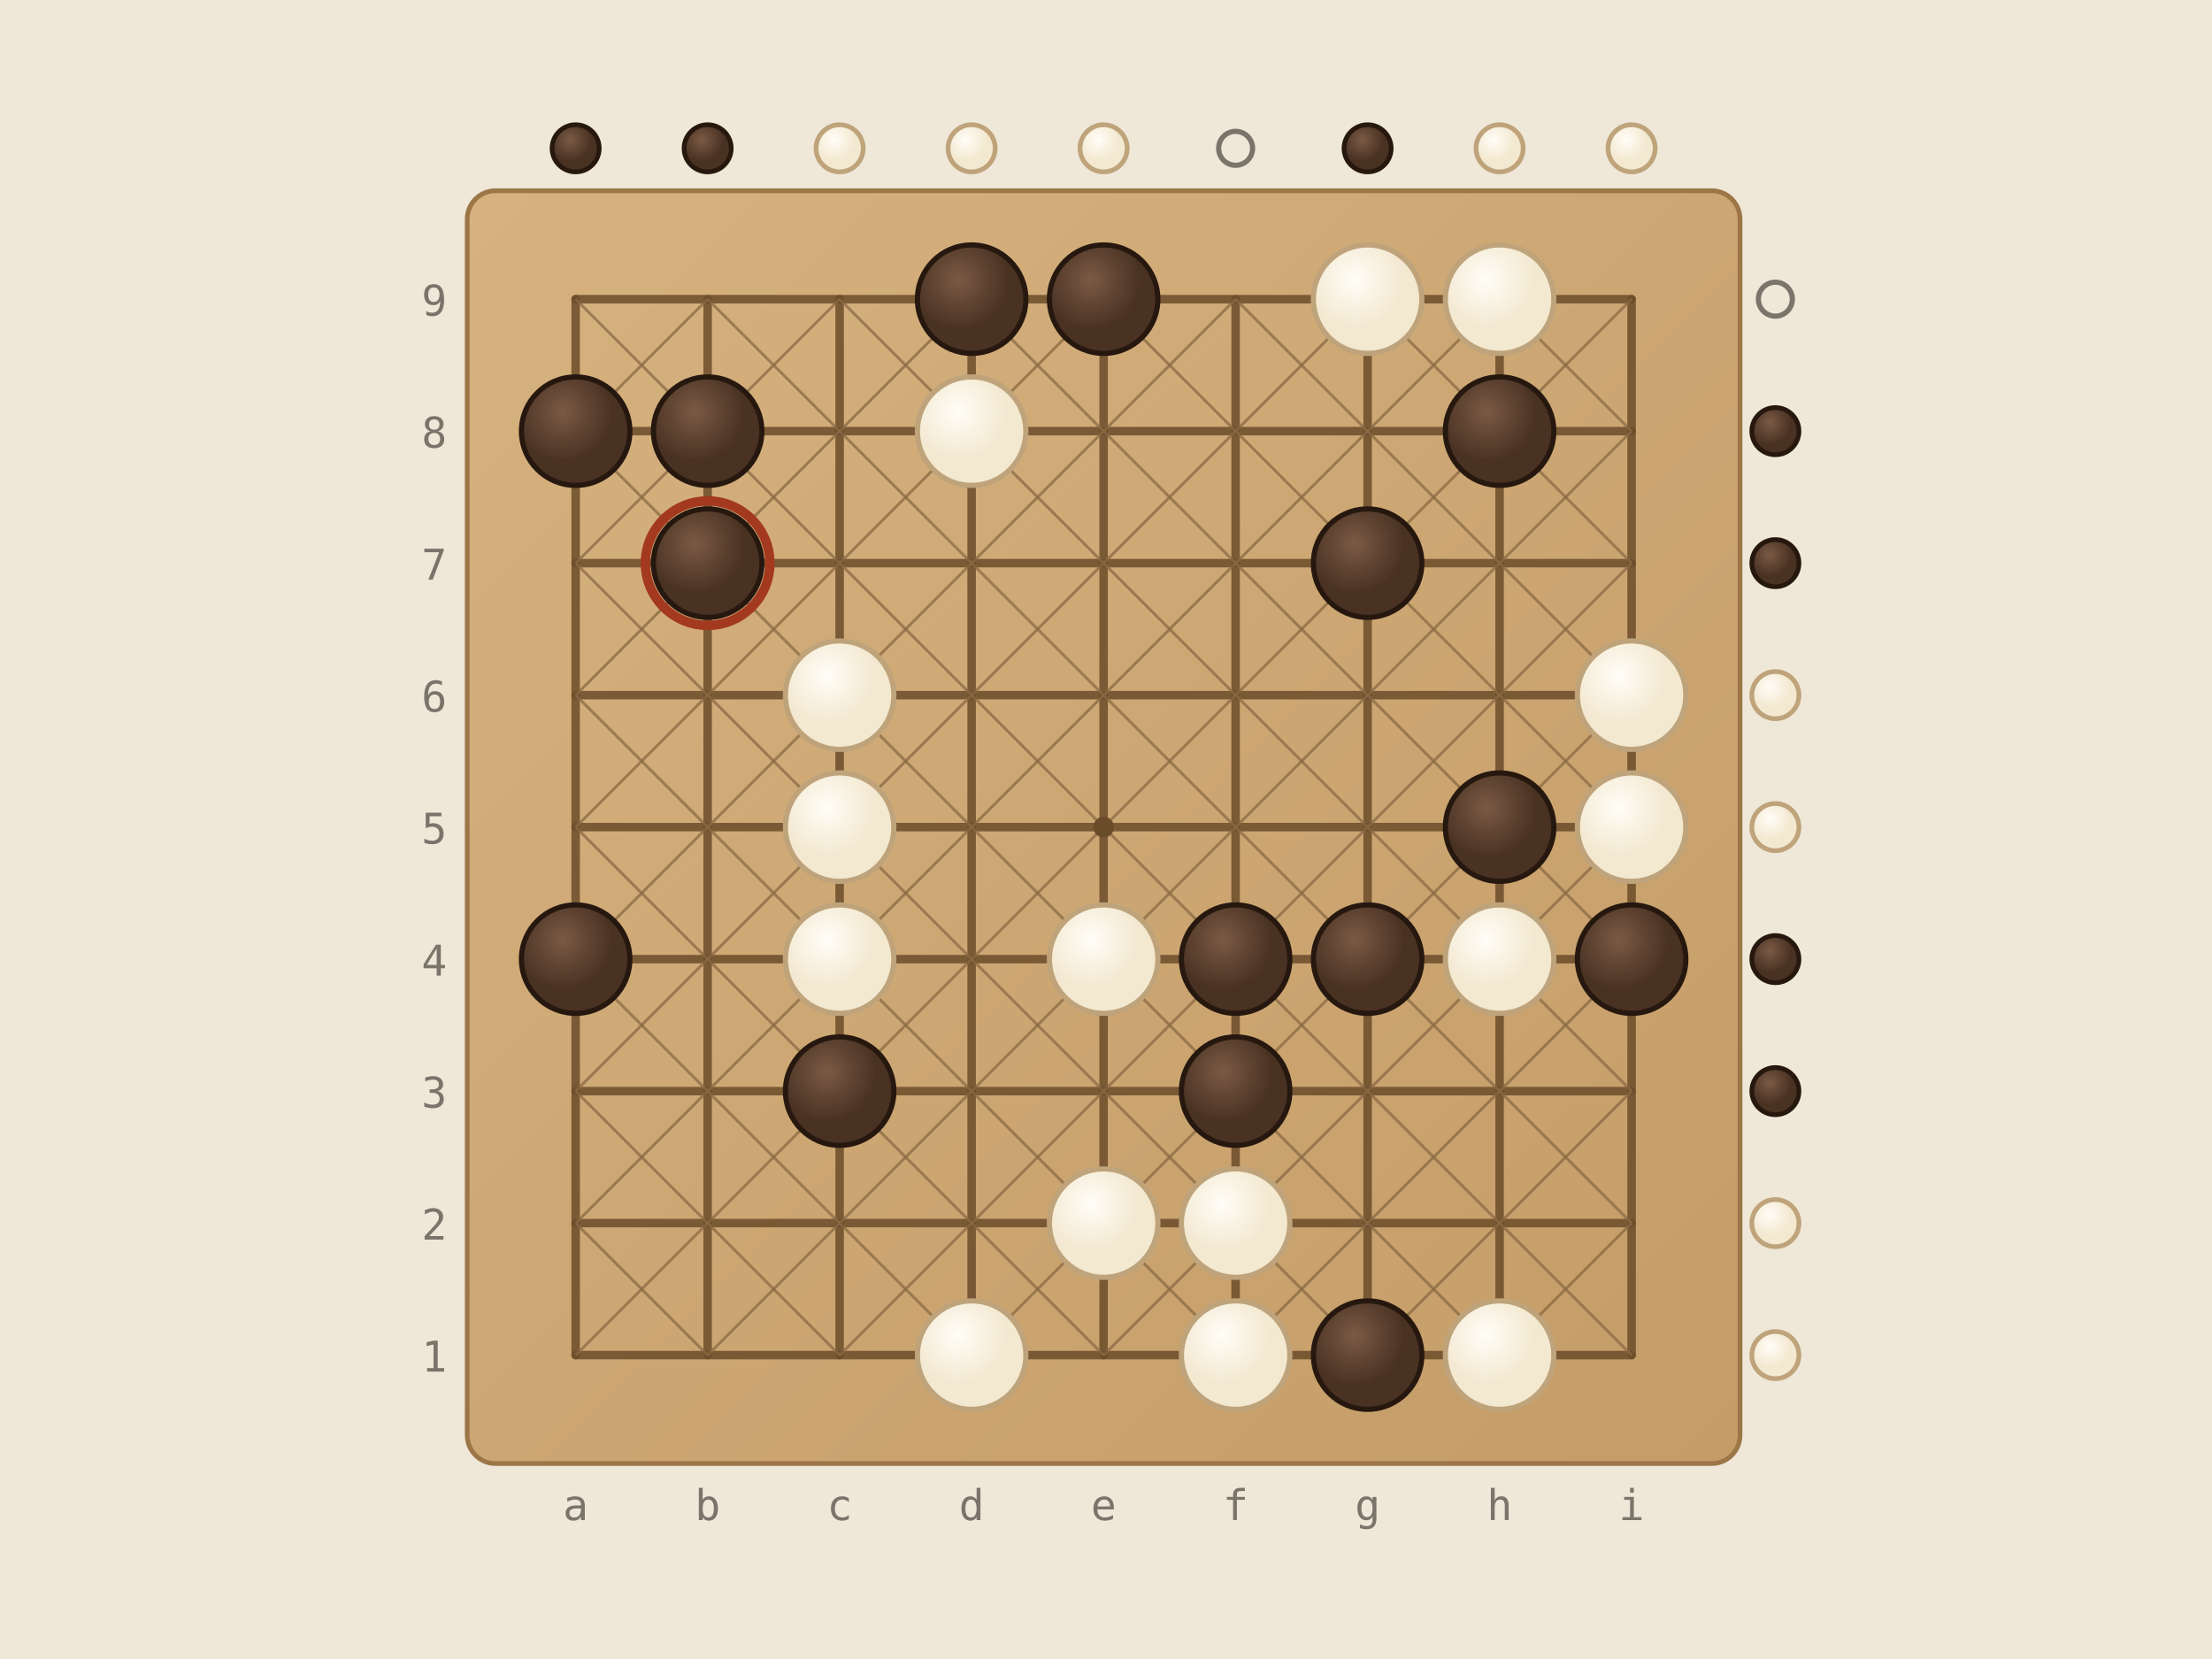
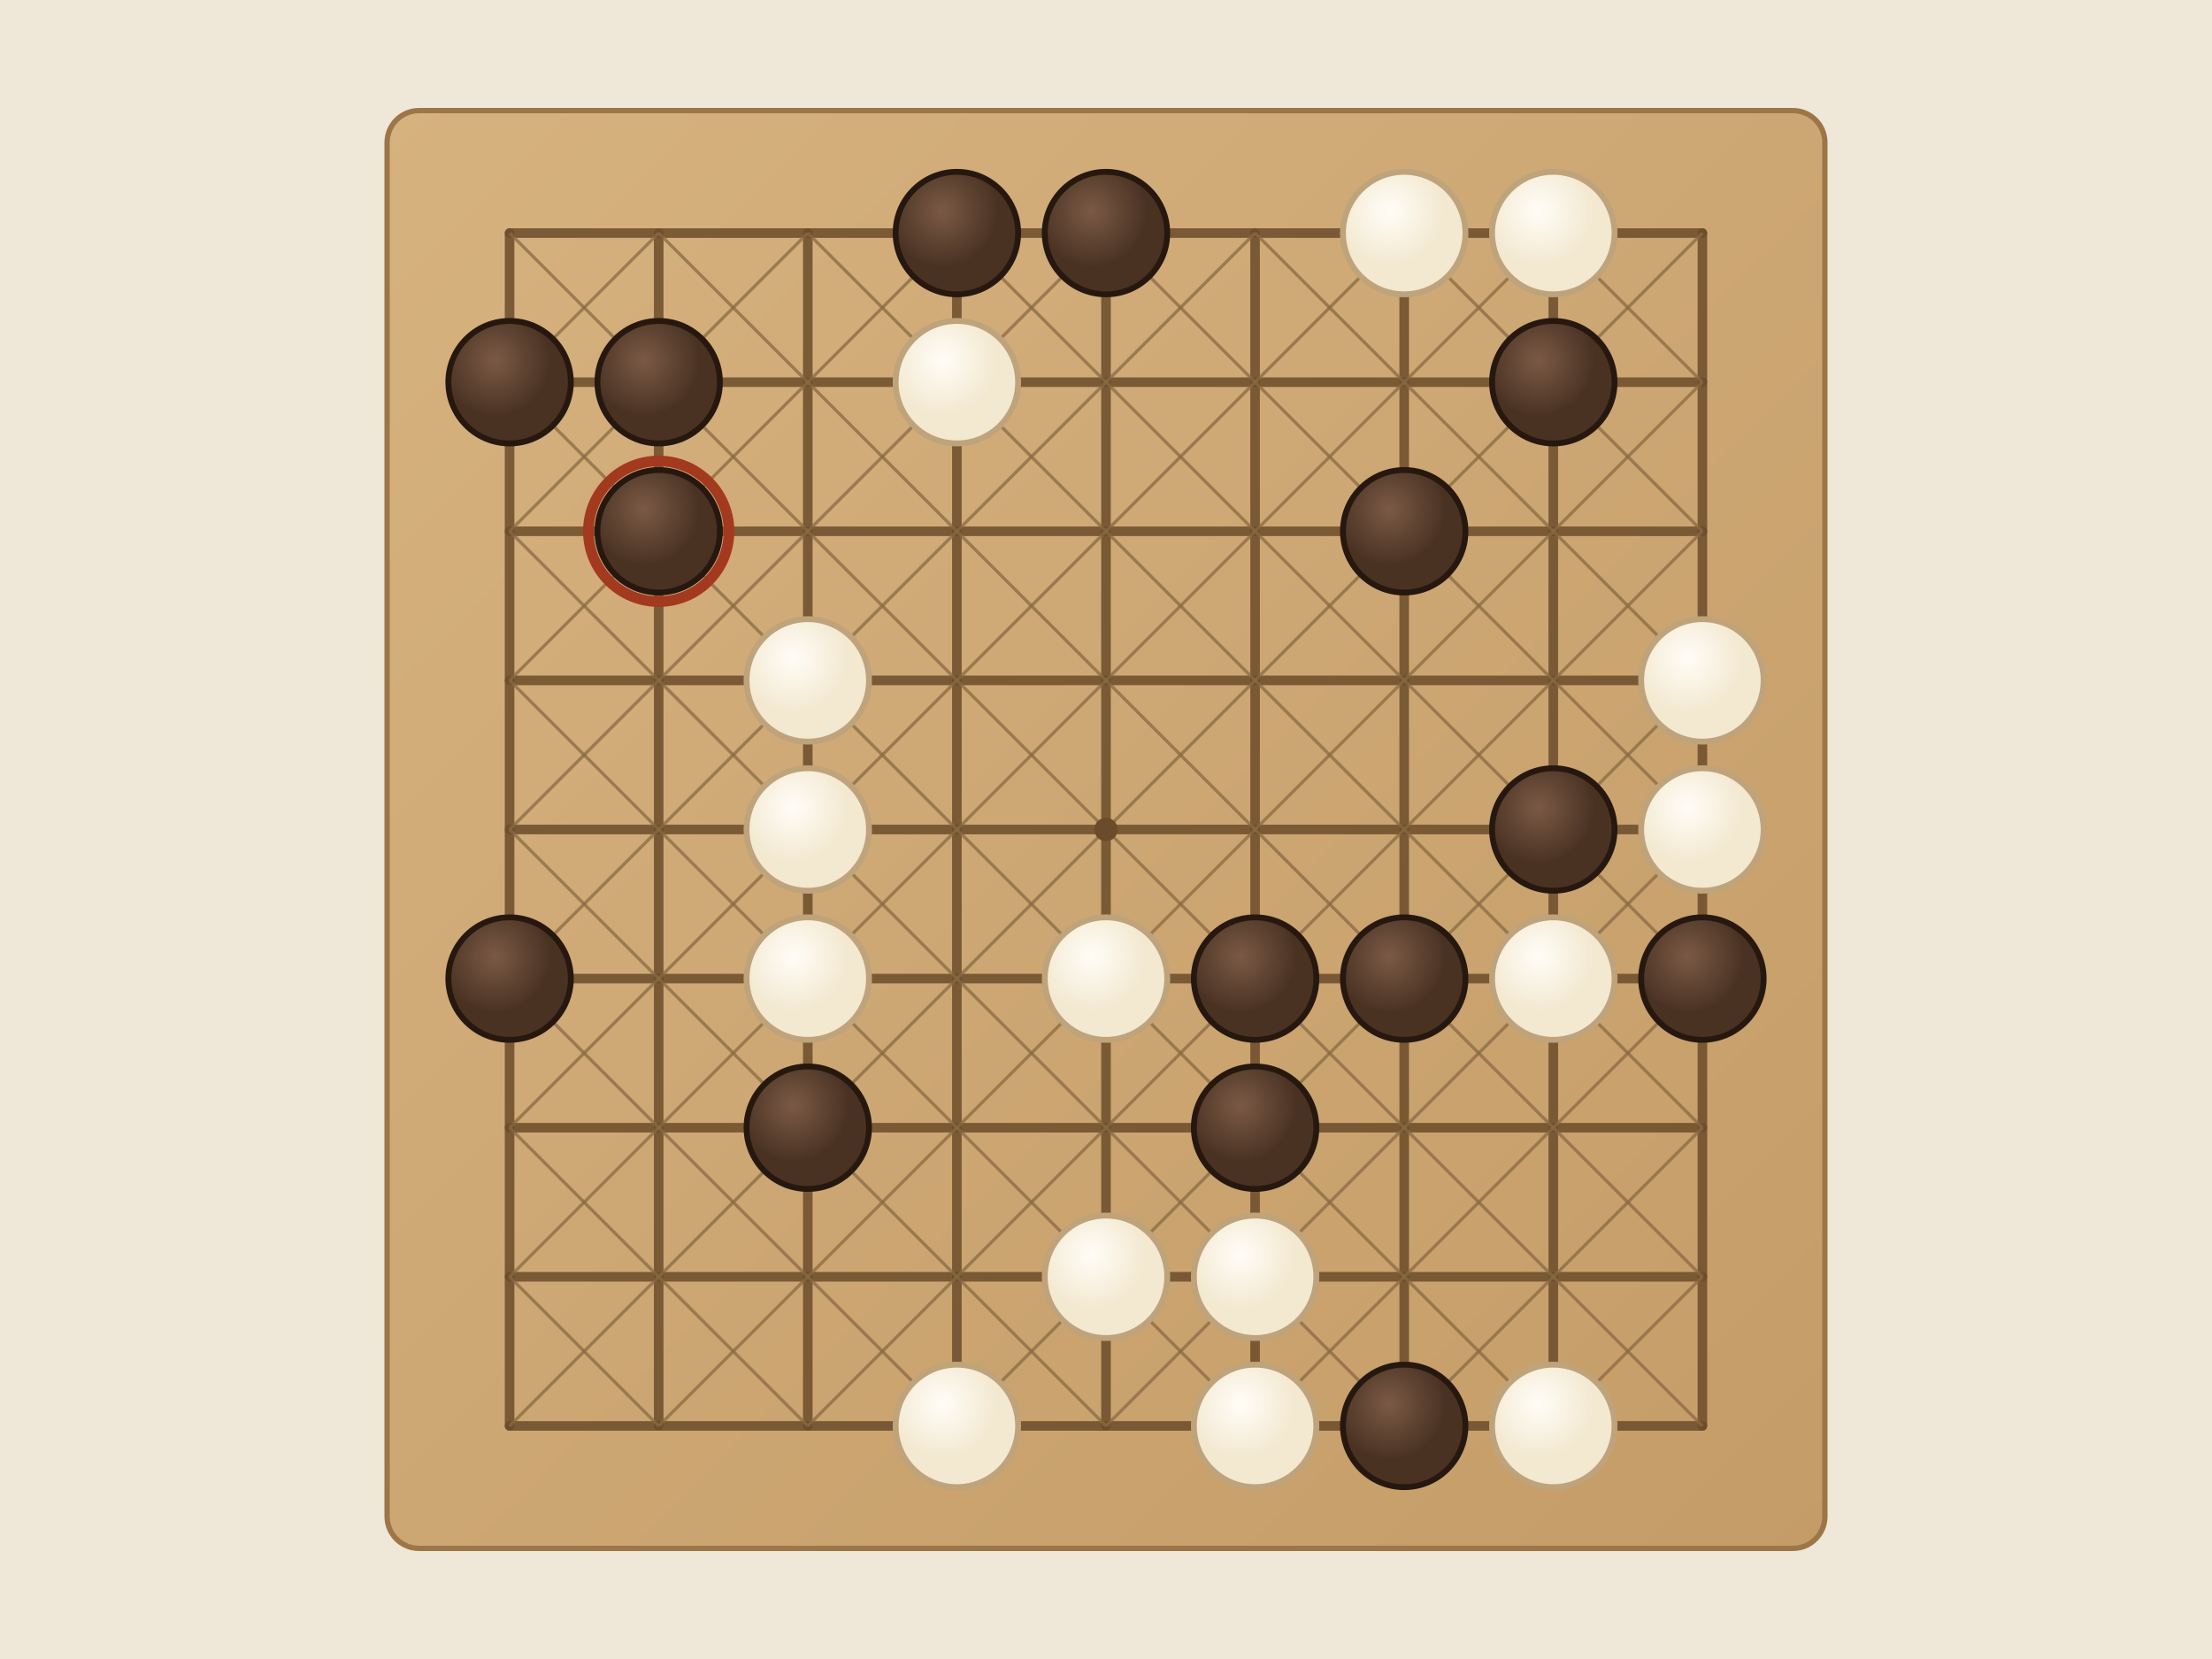
- <svg xmlns="http://www.w3.org/2000/svg" viewBox="0 0 800 600" role="img" aria-label="Toll board: a game in progress on a 9 by 9 wooden board, with light and dark stones and route markers along the edges">
-   <style>svg.board{display:block;width:100%;height:auto}
- .co{font:9px "DejaVu Sans Mono",monospace;fill:#7a746a;text-anchor:middle}
- .num{font:600 11px "Inter Display","Inter",sans-serif;text-anchor:middle}
- .lab{font:700 10px "Inter Display","Inter",sans-serif;text-anchor:middle}
- .tt{font:700 8.5px "Inter",sans-serif;text-anchor:middle;font-variant-numeric:tabular-nums}
- .badge{font:700 9px "DejaVu Sans",sans-serif;fill:#fff;text-anchor:middle} .co{font-family:monospace}</style>
+ <svg xmlns="http://www.w3.org/2000/svg" viewBox="0 0 800 600" role="img" aria-label="Toll board: a game in progress on a 9 by 9 wooden board, with light and dark stones">
  <rect width="800" height="600" fill="#efe7d8" />
-   <g transform="translate(141.7,40.0) scale(1.7049)">
+   <g transform="translate(140.0,40.0) scale(1.9259) translate(-16,-17)">
    <defs>
      <linearGradient id="wood" x1="0" y1="0" x2="1" y2="1">
        <stop offset="0" stop-color="#d6b27f" />
        <stop offset="1" stop-color="#c49c67" />
      </linearGradient>
      <radialGradient id="gW" cx=".38" cy=".32" r=".7">
        <stop offset="0" stop-color="#fffdf7" />
        <stop offset=".65" stop-color="#f3e8d0" />
      </radialGradient>
      <radialGradient id="gB" cx=".38" cy=".32" r=".7">
        <stop offset="0" stop-color="#7a5a45" />
        <stop offset=".65" stop-color="#4a3223" />
      </radialGradient>
      <marker id="ah-prise" viewBox="0 0 10 10" refX="7" refY="5" markerWidth="5" markerHeight="5" orient="auto-start-reverse">
        <path d="M0,0 L10,5 L0,10 z" fill="#a3391f" />
      </marker>
      <marker id="ah-menace" viewBox="0 0 10 10" refX="7" refY="5" markerWidth="5" markerHeight="5" orient="auto-start-reverse">
        <path d="M0,0 L10,5 L0,10 z" fill="#a3391f" />
      </marker>
      <marker id="ah-idee" viewBox="0 0 10 10" refX="7" refY="5" markerWidth="5" markerHeight="5" orient="auto-start-reverse">
        <path d="M0,0 L10,5 L0,10 z" fill="#2d6a4f" />
      </marker>
      <marker id="ah-neutre" viewBox="0 0 10 10" refX="7" refY="5" markerWidth="5" markerHeight="5" orient="auto-start-reverse">
        <path d="M0,0 L10,5 L0,10 z" fill="#2b2723" />
      </marker>
    </defs>
    <rect x="16" y="17" width="270" height="270" rx="6" fill="url(#wood)" stroke="#9c7647" stroke-width="1" />
    <line x1="39.0" y1="264.0" x2="263.0" y2="264.0" stroke="#6b4c2a" stroke-width="1.8" stroke-linecap="round" opacity=".85" />
    <line x1="39.0" y1="40.0" x2="39.0" y2="264.0" stroke="#6b4c2a" stroke-width="1.8" stroke-linecap="round" opacity=".85" />
    <line x1="39.0" y1="236.0" x2="263.0" y2="236.0" stroke="#6b4c2a" stroke-width="1.8" stroke-linecap="round" opacity=".85" />
    <line x1="67.0" y1="40.0" x2="67.0" y2="264.0" stroke="#6b4c2a" stroke-width="1.8" stroke-linecap="round" opacity=".85" />
    <line x1="39.0" y1="208.0" x2="263.0" y2="208.0" stroke="#6b4c2a" stroke-width="1.8" stroke-linecap="round" opacity=".85" />
    <line x1="95.0" y1="40.0" x2="95.0" y2="264.0" stroke="#6b4c2a" stroke-width="1.8" stroke-linecap="round" opacity=".85" />
    <line x1="39.0" y1="180.0" x2="263.0" y2="180.0" stroke="#6b4c2a" stroke-width="1.8" stroke-linecap="round" opacity=".85" />
    <line x1="123.0" y1="40.0" x2="123.0" y2="264.0" stroke="#6b4c2a" stroke-width="1.8" stroke-linecap="round" opacity=".85" />
    <line x1="39.0" y1="152.0" x2="263.0" y2="152.0" stroke="#6b4c2a" stroke-width="1.8" stroke-linecap="round" opacity=".85" />
    <line x1="151.0" y1="40.0" x2="151.0" y2="264.0" stroke="#6b4c2a" stroke-width="1.8" stroke-linecap="round" opacity=".85" />
    <line x1="39.0" y1="124.0" x2="263.0" y2="124.0" stroke="#6b4c2a" stroke-width="1.8" stroke-linecap="round" opacity=".85" />
    <line x1="179.0" y1="40.0" x2="179.0" y2="264.0" stroke="#6b4c2a" stroke-width="1.8" stroke-linecap="round" opacity=".85" />
    <line x1="39.0" y1="96.0" x2="263.0" y2="96.0" stroke="#6b4c2a" stroke-width="1.8" stroke-linecap="round" opacity=".85" />
    <line x1="207.0" y1="40.0" x2="207.0" y2="264.0" stroke="#6b4c2a" stroke-width="1.8" stroke-linecap="round" opacity=".85" />
    <line x1="39.0" y1="68.0" x2="263.0" y2="68.0" stroke="#6b4c2a" stroke-width="1.8" stroke-linecap="round" opacity=".85" />
    <line x1="235.0" y1="40.0" x2="235.0" y2="264.0" stroke="#6b4c2a" stroke-width="1.8" stroke-linecap="round" opacity=".85" />
    <line x1="39.0" y1="40.0" x2="263.0" y2="40.0" stroke="#6b4c2a" stroke-width="1.8" stroke-linecap="round" opacity=".85" />
    <line x1="263.0" y1="40.0" x2="263.0" y2="264.0" stroke="#6b4c2a" stroke-width="1.8" stroke-linecap="round" opacity=".85" />
    <line x1="39.0" y1="68.0" x2="67.0" y2="40.0" stroke="#8a6a43" stroke-width=".6" opacity=".75" />
    <line x1="263.0" y1="68.0" x2="235.0" y2="40.0" stroke="#8a6a43" stroke-width=".6" opacity=".75" />
    <line x1="39.0" y1="96.0" x2="95.0" y2="40.0" stroke="#8a6a43" stroke-width=".6" opacity=".75" />
    <line x1="263.0" y1="96.0" x2="207.0" y2="40.0" stroke="#8a6a43" stroke-width=".6" opacity=".75" />
    <line x1="39.0" y1="124.0" x2="123.0" y2="40.0" stroke="#8a6a43" stroke-width=".6" opacity=".75" />
    <line x1="263.0" y1="124.0" x2="179.0" y2="40.0" stroke="#8a6a43" stroke-width=".6" opacity=".75" />
    <line x1="39.0" y1="152.0" x2="151.0" y2="40.0" stroke="#8a6a43" stroke-width=".6" opacity=".75" />
    <line x1="263.0" y1="152.0" x2="151.0" y2="40.0" stroke="#8a6a43" stroke-width=".6" opacity=".75" />
    <line x1="39.0" y1="180.0" x2="179.0" y2="40.0" stroke="#8a6a43" stroke-width=".6" opacity=".75" />
    <line x1="263.0" y1="180.0" x2="123.0" y2="40.0" stroke="#8a6a43" stroke-width=".6" opacity=".75" />
    <line x1="39.0" y1="208.0" x2="207.0" y2="40.0" stroke="#8a6a43" stroke-width=".6" opacity=".75" />
    <line x1="263.0" y1="208.0" x2="95.0" y2="40.0" stroke="#8a6a43" stroke-width=".6" opacity=".75" />
    <line x1="39.0" y1="236.0" x2="235.0" y2="40.0" stroke="#8a6a43" stroke-width=".6" opacity=".75" />
    <line x1="263.0" y1="236.0" x2="67.0" y2="40.0" stroke="#8a6a43" stroke-width=".6" opacity=".75" />
    <line x1="39.0" y1="264.0" x2="263.0" y2="40.0" stroke="#8a6a43" stroke-width=".6" opacity=".75" />
    <line x1="263.0" y1="264.0" x2="39.0" y2="40.0" stroke="#8a6a43" stroke-width=".6" opacity=".75" />
    <line x1="67.0" y1="264.0" x2="263.0" y2="68.0" stroke="#8a6a43" stroke-width=".6" opacity=".75" />
    <line x1="235.0" y1="264.0" x2="39.0" y2="68.0" stroke="#8a6a43" stroke-width=".6" opacity=".75" />
    <line x1="95.0" y1="264.0" x2="263.0" y2="96.0" stroke="#8a6a43" stroke-width=".6" opacity=".75" />
    <line x1="207.0" y1="264.0" x2="39.0" y2="96.0" stroke="#8a6a43" stroke-width=".6" opacity=".75" />
    <line x1="123.0" y1="264.0" x2="263.0" y2="124.0" stroke="#8a6a43" stroke-width=".6" opacity=".75" />
    <line x1="179.0" y1="264.0" x2="39.0" y2="124.0" stroke="#8a6a43" stroke-width=".6" opacity=".75" />
    <line x1="151.0" y1="264.0" x2="263.0" y2="152.0" stroke="#8a6a43" stroke-width=".6" opacity=".75" />
    <line x1="151.0" y1="264.0" x2="39.0" y2="152.0" stroke="#8a6a43" stroke-width=".6" opacity=".75" />
    <line x1="179.0" y1="264.0" x2="263.0" y2="180.0" stroke="#8a6a43" stroke-width=".6" opacity=".75" />
    <line x1="123.0" y1="264.0" x2="39.0" y2="180.0" stroke="#8a6a43" stroke-width=".6" opacity=".75" />
    <line x1="207.0" y1="264.0" x2="263.0" y2="208.0" stroke="#8a6a43" stroke-width=".6" opacity=".75" />
    <line x1="95.0" y1="264.0" x2="39.0" y2="208.0" stroke="#8a6a43" stroke-width=".6" opacity=".75" />
    <line x1="235.0" y1="264.0" x2="263.0" y2="236.0" stroke="#8a6a43" stroke-width=".6" opacity=".75" />
    <line x1="67.0" y1="264.0" x2="39.0" y2="236.0" stroke="#8a6a43" stroke-width=".6" opacity=".75" />
    <circle cx="151.0" cy="152.0" r="2.2" fill="#6b4c2a" />
-     <text x="39.0" y="299" class="co">a</text>
-     <text x="9" y="267.5" class="co">1</text>
-     <text x="67.0" y="299" class="co">b</text>
-     <text x="9" y="239.5" class="co">2</text>
-     <text x="95.0" y="299" class="co">c</text>
-     <text x="9" y="211.5" class="co">3</text>
-     <text x="123.0" y="299" class="co">d</text>
-     <text x="9" y="183.5" class="co">4</text>
-     <text x="151.0" y="299" class="co">e</text>
-     <text x="9" y="155.5" class="co">5</text>
-     <text x="179.0" y="299" class="co">f</text>
-     <text x="9" y="127.5" class="co">6</text>
-     <text x="207.0" y="299" class="co">g</text>
-     <text x="9" y="99.5" class="co">7</text>
-     <text x="235.0" y="299" class="co">h</text>
-     <text x="9" y="71.5" class="co">8</text>
-     <text x="263.0" y="299" class="co">i</text>
-     <text x="9" y="43.5" class="co">9</text>
-     <circle cx="293.5" cy="264.0" r="5" fill="url(#gW)" stroke="#bea37b" stroke-width="1" />
-     <circle cx="293.5" cy="236.0" r="5" fill="url(#gW)" stroke="#bea37b" stroke-width="1" />
-     <circle cx="293.5" cy="208.0" r="5" fill="url(#gB)" stroke="#26180f" stroke-width="1" />
-     <circle cx="293.5" cy="180.0" r="5" fill="url(#gB)" stroke="#26180f" stroke-width="1" />
-     <circle cx="293.5" cy="152.0" r="5" fill="url(#gW)" stroke="#bea37b" stroke-width="1" />
-     <circle cx="293.5" cy="124.0" r="5" fill="url(#gW)" stroke="#bea37b" stroke-width="1" />
-     <circle cx="293.5" cy="96.0" r="5" fill="url(#gB)" stroke="#26180f" stroke-width="1" />
-     <circle cx="293.5" cy="68.0" r="5" fill="url(#gB)" stroke="#26180f" stroke-width="1" />
-     <circle cx="293.5" cy="40.0" r="3.6" fill="none" stroke="#7a746a" stroke-width="1.1" />
-     <circle cx="39.0" cy="8.0" r="5" fill="url(#gB)" stroke="#26180f" stroke-width="1" />
-     <circle cx="67.0" cy="8.0" r="5" fill="url(#gB)" stroke="#26180f" stroke-width="1" />
-     <circle cx="95.0" cy="8.0" r="5" fill="url(#gW)" stroke="#bea37b" stroke-width="1" />
-     <circle cx="123.0" cy="8.0" r="5" fill="url(#gW)" stroke="#bea37b" stroke-width="1" />
-     <circle cx="151.0" cy="8.0" r="5" fill="url(#gW)" stroke="#bea37b" stroke-width="1" />
-     <circle cx="179.0" cy="8.0" r="3.6" fill="none" stroke="#7a746a" stroke-width="1.1" />
-     <circle cx="207.0" cy="8.0" r="5" fill="url(#gB)" stroke="#26180f" stroke-width="1" />
-     <circle cx="235.0" cy="8.0" r="5" fill="url(#gW)" stroke="#bea37b" stroke-width="1" />
-     <circle cx="263.0" cy="8.0" r="5" fill="url(#gW)" stroke="#bea37b" stroke-width="1" />
    <circle cx="123.0" cy="264.0" r="11.5" fill="url(#gW)" stroke="#bea37b" stroke-width="1.1" />
    <circle cx="179.0" cy="264.0" r="11.5" fill="url(#gW)" stroke="#bea37b" stroke-width="1.1" />
    <circle cx="235.0" cy="264.0" r="11.5" fill="url(#gW)" stroke="#bea37b" stroke-width="1.1" />
    <circle cx="151.0" cy="236.0" r="11.5" fill="url(#gW)" stroke="#bea37b" stroke-width="1.1" />
    <circle cx="179.0" cy="236.0" r="11.5" fill="url(#gW)" stroke="#bea37b" stroke-width="1.1" />
    <circle cx="95.0" cy="180.0" r="11.5" fill="url(#gW)" stroke="#bea37b" stroke-width="1.1" />
    <circle cx="151.0" cy="180.0" r="11.5" fill="url(#gW)" stroke="#bea37b" stroke-width="1.1" />
    <circle cx="235.0" cy="180.0" r="11.5" fill="url(#gW)" stroke="#bea37b" stroke-width="1.1" />
    <circle cx="95.0" cy="152.0" r="11.5" fill="url(#gW)" stroke="#bea37b" stroke-width="1.1" />
    <circle cx="263.0" cy="152.0" r="11.5" fill="url(#gW)" stroke="#bea37b" stroke-width="1.1" />
    <circle cx="95.0" cy="124.0" r="11.5" fill="url(#gW)" stroke="#bea37b" stroke-width="1.1" />
    <circle cx="263.0" cy="124.0" r="11.5" fill="url(#gW)" stroke="#bea37b" stroke-width="1.1" />
    <circle cx="123.0" cy="68.0" r="11.5" fill="url(#gW)" stroke="#bea37b" stroke-width="1.1" />
    <circle cx="207.0" cy="40.0" r="11.5" fill="url(#gW)" stroke="#bea37b" stroke-width="1.1" />
    <circle cx="235.0" cy="40.0" r="11.5" fill="url(#gW)" stroke="#bea37b" stroke-width="1.1" />
    <circle cx="207.0" cy="264.0" r="11.5" fill="url(#gB)" stroke="#26180f" stroke-width="1.1" />
    <circle cx="95.0" cy="208.0" r="11.5" fill="url(#gB)" stroke="#26180f" stroke-width="1.1" />
    <circle cx="179.0" cy="208.0" r="11.5" fill="url(#gB)" stroke="#26180f" stroke-width="1.1" />
    <circle cx="39.0" cy="180.0" r="11.5" fill="url(#gB)" stroke="#26180f" stroke-width="1.1" />
    <circle cx="179.0" cy="180.0" r="11.5" fill="url(#gB)" stroke="#26180f" stroke-width="1.1" />
    <circle cx="207.0" cy="180.0" r="11.5" fill="url(#gB)" stroke="#26180f" stroke-width="1.1" />
    <circle cx="263.0" cy="180.0" r="11.5" fill="url(#gB)" stroke="#26180f" stroke-width="1.1" />
    <circle cx="235.0" cy="152.0" r="11.5" fill="url(#gB)" stroke="#26180f" stroke-width="1.1" />
    <circle cx="67.0" cy="96.0" r="11.5" fill="url(#gB)" stroke="#26180f" stroke-width="1.1" />
    <circle cx="207.0" cy="96.0" r="11.5" fill="url(#gB)" stroke="#26180f" stroke-width="1.1" />
    <circle cx="39.0" cy="68.0" r="11.5" fill="url(#gB)" stroke="#26180f" stroke-width="1.1" />
    <circle cx="67.0" cy="68.0" r="11.5" fill="url(#gB)" stroke="#26180f" stroke-width="1.1" />
    <circle cx="235.0" cy="68.0" r="11.5" fill="url(#gB)" stroke="#26180f" stroke-width="1.1" />
    <circle cx="123.0" cy="40.0" r="11.5" fill="url(#gB)" stroke="#26180f" stroke-width="1.1" />
    <circle cx="151.0" cy="40.0" r="11.5" fill="url(#gB)" stroke="#26180f" stroke-width="1.1" />
    <circle cx="67.0" cy="96.0" r="13.2" fill="none" stroke="#a3391f" stroke-width="2" />
  </g>
</svg>
